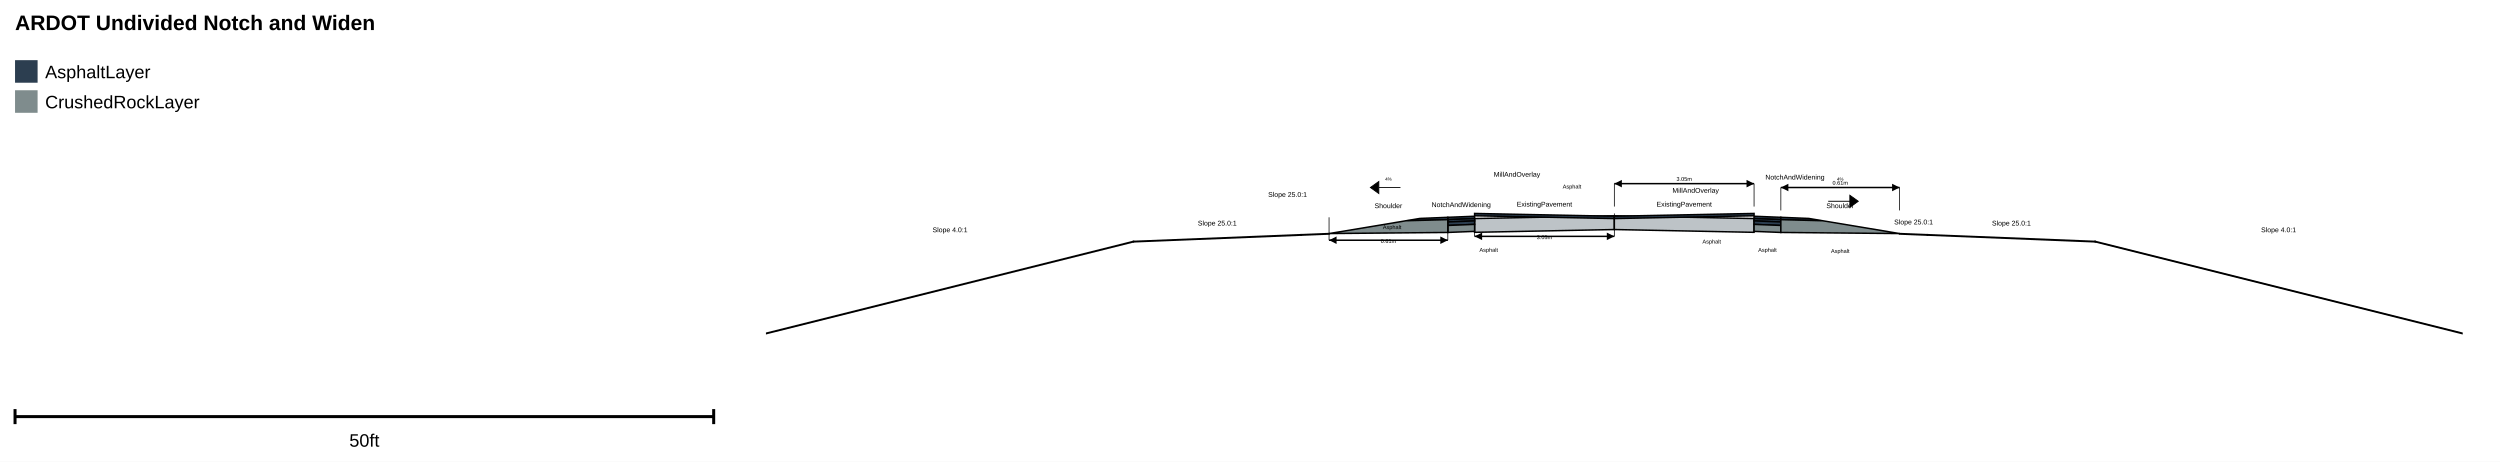
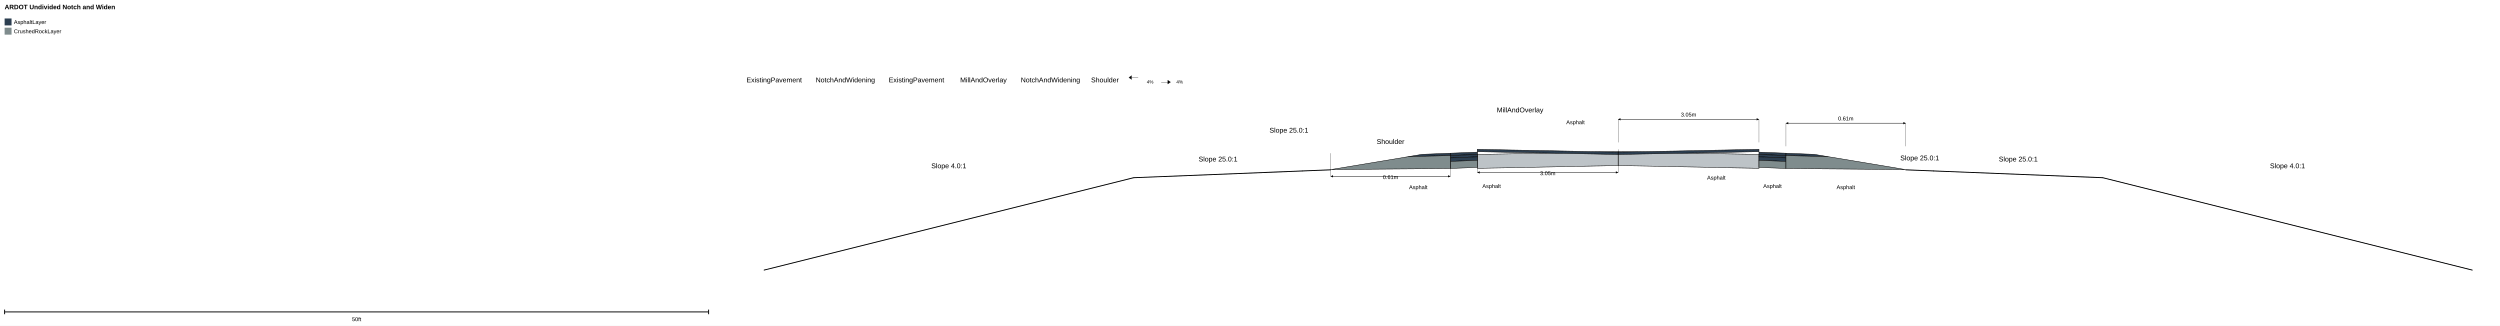
- <svg xmlns="http://www.w3.org/2000/svg" width="1662.2" height="307.0" viewBox="0 0 1662.2 307.0">
-   <rect width="1662.2" height="307.0" fill="white" />
+ <svg xmlns="http://www.w3.org/2000/svg" width="5412.0" height="705.2" viewBox="0 0 5412.0 705.2">
+   <rect width="5412.0" height="705.2" fill="white" />
  <g transform="scale(1,-1)">
-     <g transform="translate(0,-307.0)">
-       <polygon points="1073.34,163.54 1073.34,154.39 980.43,152.53 980.43,161.68" fill="#BDC3C7" stroke="black" stroke-width="1" />
-       <polygon points="1073.34,163.23 1073.34,161.68 980.43,163.54 980.43,165.09" fill="#2C3E50" stroke="black" stroke-width="1" />
-       <polygon points="980.43,163.23 980.43,161.68 971.92,161.34 962.63,160.97 962.63,162.52 971.92,162.89" fill="#2C3E50" stroke="black" stroke-width="1" />
-       <polygon points="980.43,161.68 980.43,160.13 971.92,159.79 962.63,159.42 962.63,160.97 971.92,161.34" fill="#2C3E50" stroke="black" stroke-width="1" />
-       <polygon points="980.43,160.13 980.43,157.81 971.92,157.47 962.63,157.10 962.63,159.42 971.92,159.79" fill="#2C3E50" stroke="black" stroke-width="1" />
-       <polygon points="980.43,157.81 980.43,153.16 971.92,152.82 962.63,152.45 962.63,157.10 971.92,157.47" fill="#7F8C8D" stroke="black" stroke-width="1" />
-       <polygon points="962.63,162.52 962.63,160.97 934.76,160.22 944.05,161.77" fill="#2C3E50" stroke="black" stroke-width="1" />
-       <polygon points="962.63,160.97 962.63,152.45 883.66,151.71 934.76,160.22" fill="#7F8C8D" stroke="black" stroke-width="1" />
-       <polygon points="883.66,151.71 883.66,151.40 865.08,150.66 865.08,150.96" fill="#BDC3C7" stroke="black" stroke-width="1" />
-       <polygon points="865.08,150.96 865.08,150.66 753.60,146.20 753.60,146.50" fill="#BDC3C7" stroke="black" stroke-width="1" />
-       <polygon points="753.60,146.50 753.60,146.20 509.76,85.24 509.76,85.54" fill="#BDC3C7" stroke="black" stroke-width="1" />
-       <polygon points="1073.34,163.54 1166.24,161.68 1166.24,152.53 1073.34,154.39" fill="#BDC3C7" stroke="black" stroke-width="1" />
-       <polygon points="1073.34,163.23 1166.24,165.09 1166.24,163.54 1073.34,161.68" fill="#2C3E50" stroke="black" stroke-width="1" />
-       <polygon points="1166.24,163.23 1174.76,162.89 1184.05,162.52 1184.05,160.97 1174.76,161.34 1166.24,161.68" fill="#2C3E50" stroke="black" stroke-width="1" />
-       <polygon points="1166.24,161.68 1174.76,161.34 1184.05,160.97 1184.05,159.42 1174.76,159.79 1166.24,160.13" fill="#2C3E50" stroke="black" stroke-width="1" />
-       <polygon points="1166.24,160.13 1174.76,159.79 1184.05,159.42 1184.05,157.10 1174.76,157.47 1166.24,157.81" fill="#2C3E50" stroke="black" stroke-width="1" />
-       <polygon points="1166.24,157.81 1174.76,157.47 1184.05,157.10 1184.05,152.45 1174.76,152.82 1166.24,153.16" fill="#7F8C8D" stroke="black" stroke-width="1" />
-       <polygon points="1184.05,162.52 1202.63,161.77 1211.92,160.22 1184.05,160.97" fill="#2C3E50" stroke="black" stroke-width="1" />
-       <polygon points="1184.05,160.97 1211.92,160.22 1263.01,151.71 1184.05,152.45" fill="#7F8C8D" stroke="black" stroke-width="1" />
-       <polygon points="1263.01,151.71 1281.59,150.96 1281.59,150.66 1263.01,151.40" fill="#BDC3C7" stroke="black" stroke-width="1" />
-       <polygon points="1281.59,150.96 1393.08,146.50 1393.08,146.20 1281.59,150.66" fill="#BDC3C7" stroke="black" stroke-width="1" />
-       <polygon points="1393.08,146.50 1636.92,85.54 1636.92,85.24 1393.08,146.20" fill="#BDC3C7" stroke="black" stroke-width="1" />
-       <text x="1026.88" y="169.63" font-family="Arial" font-size="4.6" text-anchor="middle" transform="translate(0,339.27) scale(1,-1)" fill="black">ExistingPavement</text>
-       <text x="1008.60" y="189.47" font-family="Arial" font-size="4.6" text-anchor="middle" transform="translate(0,378.94) scale(1,-1)" fill="black">MillAndOverlay</text>
-       <text x="971.53" y="169.32" font-family="Arial" font-size="4.6" text-anchor="middle" transform="translate(0,338.65) scale(1,-1)" fill="black">NotchAndWidening</text>
-       <text x="923.14" y="168.61" font-family="Arial" font-size="4.6" text-anchor="middle" transform="translate(0,337.22) scale(1,-1)" fill="black">Shoulder</text>
-       <text x="856.08" y="176.09" font-family="Arial" font-size="4.6" text-anchor="middle" transform="translate(0,352.18) scale(1,-1)" fill="black">Slope 25.0:1</text>
-       <text x="809.34" y="157.06" font-family="Arial" font-size="4.6" text-anchor="middle" transform="translate(0,314.12) scale(1,-1)" fill="black">Slope 25.0:1</text>
-       <text x="631.68" y="152.60" font-family="Arial" font-size="4.6" text-anchor="middle" transform="translate(0,305.20) scale(1,-1)" fill="black">Slope 4.0:1</text>
-       <text x="1119.79" y="169.63" font-family="Arial" font-size="4.6" text-anchor="middle" transform="translate(0,339.27) scale(1,-1)" fill="black">ExistingPavement</text>
-       <text x="1127.41" y="178.80" font-family="Arial" font-size="4.6" text-anchor="middle" transform="translate(0,357.60) scale(1,-1)" fill="black">MillAndOverlay</text>
-       <text x="1193.43" y="187.61" font-family="Arial" font-size="4.6" text-anchor="middle" transform="translate(0,375.22) scale(1,-1)" fill="black">NotchAndWidening</text>
-       <text x="1223.53" y="168.61" font-family="Arial" font-size="4.6" text-anchor="middle" transform="translate(0,337.22) scale(1,-1)" fill="black">Shoulder</text>
-       <text x="1272.30" y="157.80" font-family="Arial" font-size="4.6" text-anchor="middle" transform="translate(0,315.61) scale(1,-1)" fill="black">Slope 25.0:1</text>
-       <text x="1337.34" y="157.06" font-family="Arial" font-size="4.6" text-anchor="middle" transform="translate(0,314.12) scale(1,-1)" fill="black">Slope 25.0:1</text>
-       <text x="1515.00" y="152.60" font-family="Arial" font-size="4.6" text-anchor="middle" transform="translate(0,305.20) scale(1,-1)" fill="black">Slope 4.0:1</text>
-       <g id="dimension-e1a2a95c">
-         <line x1="1073.34" y1="165.09" x2="1073.34" y2="149.85" stroke="black" stroke-width="0.5" />
-         <line x1="980.43" y1="165.09" x2="980.43" y2="149.85" stroke="black" stroke-width="0.5" />
-         <line x1="1073.34" y1="149.85" x2="980.43" y2="149.85" stroke="black" stroke-width="1" />
-         <polygon points="1073.34,149.85 1068.34,147.35 1068.34,152.35" fill="black" transform="rotate(360.0,1073.34,149.85)" />
-         <polygon points="980.43,149.85 975.43,147.35 975.43,152.35" fill="black" transform="rotate(180.0,980.43,149.85)" />
-         <text x="1026.88" y="148.02" font-family="Arial" font-size="3.7" text-anchor="middle" transform="translate(0,296.03) scale(1,-1)" fill="black">3.05m</text>
+     <g transform="translate(0,-705.2)">
+       <polygon points="3503.02,376.88 3503.02,346.88 3198.22,340.78 3198.22,370.78" fill="#BDC3C7" stroke="black" stroke-width="1" />
+       <polygon points="3503.02,375.86 3503.02,370.78 3198.22,376.88 3198.22,381.96" fill="#2C3E50" stroke="black" stroke-width="1" />
+       <polygon points="3198.22,375.86 3198.22,370.78 3170.28,369.67 3139.80,368.45 3139.80,373.53 3170.28,374.75" fill="#2C3E50" stroke="black" stroke-width="1" />
+       <polygon points="3198.22,370.78 3198.22,365.70 3170.28,364.59 3139.80,363.37 3139.80,368.45 3170.28,369.67" fill="#2C3E50" stroke="black" stroke-width="1" />
+       <polygon points="3198.22,365.70 3198.22,358.08 3170.28,356.97 3139.80,355.75 3139.80,363.37 3170.28,364.59" fill="#2C3E50" stroke="black" stroke-width="1" />
+       <polygon points="3198.22,358.08 3198.22,342.84 3170.28,341.73 3139.80,340.51 3139.80,355.75 3170.28,356.97" fill="#7F8C8D" stroke="black" stroke-width="1" />
+       <polygon points="3139.80,373.53 3139.80,368.45 3048.36,366.01 3078.84,371.09" fill="#2C3E50" stroke="black" stroke-width="1" />
+       <polygon points="3139.80,368.45 3139.80,340.51 2880.72,338.07 3048.36,366.01" fill="#7F8C8D" stroke="black" stroke-width="1" />
+       <polygon points="2880.72,338.07 2880.72,337.07 2819.76,334.63 2819.76,335.63" fill="#BDC3C7" stroke="black" stroke-width="1" />
+       <polygon points="2819.76,335.63 2819.76,334.63 2454.00,320.00 2454.00,321.00" fill="#BDC3C7" stroke="black" stroke-width="1" />
+       <polygon points="2454.00,321.00 2454.00,320.00 1654.00,120.00 1654.00,121.00" fill="#BDC3C7" stroke="black" stroke-width="1" />
+       <polygon points="3503.02,376.88 3807.82,370.78 3807.82,340.78 3503.02,346.88" fill="#BDC3C7" stroke="black" stroke-width="1" />
+       <polygon points="3503.02,375.86 3807.82,381.96 3807.82,376.88 3503.02,370.78" fill="#2C3E50" stroke="black" stroke-width="1" />
+       <polygon points="3807.82,375.86 3835.76,374.75 3866.24,373.53 3866.24,368.45 3835.76,369.67 3807.82,370.78" fill="#2C3E50" stroke="black" stroke-width="1" />
+       <polygon points="3807.82,370.78 3835.76,369.67 3866.24,368.45 3866.24,363.37 3835.76,364.59 3807.82,365.70" fill="#2C3E50" stroke="black" stroke-width="1" />
+       <polygon points="3807.82,365.70 3835.76,364.59 3866.24,363.37 3866.24,355.75 3835.76,356.97 3807.82,358.08" fill="#2C3E50" stroke="black" stroke-width="1" />
+       <polygon points="3807.82,358.08 3835.76,356.97 3866.24,355.75 3866.24,340.51 3835.76,341.73 3807.82,342.84" fill="#7F8C8D" stroke="black" stroke-width="1" />
+       <polygon points="3866.24,373.53 3927.20,371.09 3957.68,366.01 3866.24,368.45" fill="#2C3E50" stroke="black" stroke-width="1" />
+       <polygon points="3866.24,368.45 3957.68,366.01 4125.32,338.07 3866.24,340.51" fill="#7F8C8D" stroke="black" stroke-width="1" />
+       <polygon points="4125.32,338.07 4186.28,335.63 4186.28,334.63 4125.32,337.07" fill="#BDC3C7" stroke="black" stroke-width="1" />
+       <polygon points="4186.28,335.63 4552.04,321.00 4552.04,320.00 4186.28,334.63" fill="#BDC3C7" stroke="black" stroke-width="1" />
+       <polygon points="4552.04,321.00 5352.04,121.00 5352.04,120.00 4552.04,320.00" fill="#BDC3C7" stroke="black" stroke-width="1" />
+       <text x="1676.00" y="526.96" font-family="Arial" font-size="15.0" text-anchor="middle" transform="translate(0,1053.92) scale(1,-1)" fill="black">ExistingPavement</text>
+       <text x="3290.62" y="461.96" font-family="Arial" font-size="15.0" text-anchor="middle" transform="translate(0,923.92) scale(1,-1)" fill="black">MillAndOverlay</text>
+       <text x="1830.00" y="526.96" font-family="Arial" font-size="15.0" text-anchor="middle" transform="translate(0,1053.92) scale(1,-1)" fill="black">NotchAndWidening</text>
+       <text x="3010.26" y="393.53" font-family="Arial" font-size="15.0" text-anchor="middle" transform="translate(0,787.05) scale(1,-1)" fill="black">Shoulder</text>
+       <text x="2790.24" y="418.07" font-family="Arial" font-size="15.0" text-anchor="middle" transform="translate(0,836.14) scale(1,-1)" fill="black">Slope 25.0:1</text>
+       <text x="2636.88" y="355.63" font-family="Arial" font-size="15.0" text-anchor="middle" transform="translate(0,711.26) scale(1,-1)" fill="black">Slope 25.0:1</text>
+       <text x="2054.00" y="341.00" font-family="Arial" font-size="15.0" text-anchor="middle" transform="translate(0,682.00) scale(1,-1)" fill="black">Slope 4.0:1</text>
+       <text x="1984.00" y="526.96" font-family="Arial" font-size="15.0" text-anchor="middle" transform="translate(0,1053.92) scale(1,-1)" fill="black">ExistingPavement</text>
+       <text x="2129.00" y="526.96" font-family="Arial" font-size="15.0" text-anchor="middle" transform="translate(0,1053.92) scale(1,-1)" fill="black">MillAndOverlay</text>
+       <text x="2274.00" y="526.96" font-family="Arial" font-size="15.0" text-anchor="middle" transform="translate(0,1053.92) scale(1,-1)" fill="black">NotchAndWidening</text>
+       <text x="2392.00" y="526.96" font-family="Arial" font-size="15.0" text-anchor="middle" transform="translate(0,1053.92) scale(1,-1)" fill="black">Shoulder</text>
+       <text x="4155.80" y="358.07" font-family="Arial" font-size="15.0" text-anchor="middle" transform="translate(0,716.14) scale(1,-1)" fill="black">Slope 25.0:1</text>
+       <text x="4369.16" y="355.63" font-family="Arial" font-size="15.0" text-anchor="middle" transform="translate(0,711.26) scale(1,-1)" fill="black">Slope 25.0:1</text>
+       <text x="4952.04" y="341.00" font-family="Arial" font-size="15.0" text-anchor="middle" transform="translate(0,682.00) scale(1,-1)" fill="black">Slope 4.0:1</text>
+       <g id="dimension-5822a05e">
+         <line x1="3503.02" y1="381.96" x2="3503.02" y2="331.96" stroke="black" stroke-width="0.5" />
+         <line x1="3198.22" y1="381.96" x2="3198.22" y2="331.96" stroke="black" stroke-width="0.5" />
+         <line x1="3503.02" y1="331.96" x2="3198.22" y2="331.96" stroke="black" stroke-width="1" />
+         <polygon points="3503.02,331.96 3498.02,329.46 3498.02,334.46" fill="black" transform="rotate(360.0,3503.02,331.96)" />
+         <polygon points="3198.22,331.96 3193.22,329.46 3193.22,334.46" fill="black" transform="rotate(180.0,3198.22,331.96)" />
+         <text x="3350.62" y="325.96" font-family="Arial" font-size="12.0" text-anchor="middle" transform="translate(0,651.92) scale(1,-1)" fill="black">3.05m</text>
      </g>
-       <text x="1045.17" y="181.67" font-family="Arial" font-size="3.7" text-anchor="middle" transform="translate(0,363.34) scale(1,-1)" fill="black">Asphalt</text>
-       <text x="989.82" y="139.55" font-family="Arial" font-size="3.7" text-anchor="middle" transform="translate(0,279.10) scale(1,-1)" fill="black">Asphalt</text>
-       <g id="dimension-7b628bfb">
-         <line x1="962.63" y1="162.52" x2="962.63" y2="147.28" stroke="black" stroke-width="0.5" />
-         <line x1="883.66" y1="162.52" x2="883.66" y2="147.28" stroke="black" stroke-width="0.5" />
-         <line x1="962.63" y1="147.28" x2="883.66" y2="147.28" stroke="black" stroke-width="1" />
-         <polygon points="962.63,147.28 957.63,144.78 957.63,149.78" fill="black" transform="rotate(360.0,962.63,147.28)" />
-         <polygon points="883.66,147.28 878.66,144.78 878.66,149.78" fill="black" transform="rotate(180.0,883.66,147.28)" />
-         <text x="923.14" y="145.45" font-family="Arial" font-size="3.7" text-anchor="middle" transform="translate(0,290.89) scale(1,-1)" fill="black">0.61m</text>
+       <text x="3410.62" y="436.37" font-family="Arial" font-size="12.0" text-anchor="middle" transform="translate(0,872.74) scale(1,-1)" fill="black">Asphalt</text>
+       <text x="3229.01" y="298.19" font-family="Arial" font-size="12.0" text-anchor="middle" transform="translate(0,596.37) scale(1,-1)" fill="black">Asphalt</text>
+       <g id="dimension-9980c642">
+         <line x1="3139.80" y1="373.53" x2="3139.80" y2="323.53" stroke="black" stroke-width="0.5" />
+         <line x1="2880.72" y1="373.53" x2="2880.72" y2="323.53" stroke="black" stroke-width="0.5" />
+         <line x1="3139.80" y1="323.53" x2="2880.72" y2="323.53" stroke="black" stroke-width="1" />
+         <polygon points="3139.80,323.53 3134.80,321.03 3134.80,326.03" fill="black" transform="rotate(360.0,3139.80,323.53)" />
+         <polygon points="2880.72,323.53 2875.72,321.03 2875.72,326.03" fill="black" transform="rotate(180.0,2880.72,323.53)" />
+         <text x="3010.26" y="317.53" font-family="Arial" font-size="12.0" text-anchor="middle" transform="translate(0,635.05) scale(1,-1)" fill="black">0.61m</text>
      </g>
-       <g id="symbol-f9cf1fdd" transform="translate(923.14,182.33) scale(0.8) rotate(-180.0)">
+       <g id="symbol-e67ffd4c" transform="translate(2455.89,537.35) scale(0.8) rotate(-180.0)">
        <g>
          <path d="M -10,0 L 8,0 L 8,-5 L 15,0 L 8,5 L 8,0 Z" fill="black" stroke="black" stroke-width="0.75" />
        </g>
      </g>
-       <text x="923.14" y="186.90" font-family="Arial" font-size="3.0" text-anchor="middle" transform="translate(0,373.80) scale(1,-1)" fill="black">4%</text>
-       <text x="925.58" y="154.67" font-family="Arial" font-size="3.7" text-anchor="middle" transform="translate(0,309.35) scale(1,-1)" fill="black">Asphalt</text>
-       <g id="dimension-0e0b8ba2">
-         <line x1="1073.34" y1="169.66" x2="1073.34" y2="184.90" stroke="black" stroke-width="0.5" />
-         <line x1="1166.24" y1="169.66" x2="1166.24" y2="184.90" stroke="black" stroke-width="0.5" />
-         <line x1="1073.34" y1="184.90" x2="1166.24" y2="184.90" stroke="black" stroke-width="1" />
-         <polygon points="1073.34,184.90 1068.34,182.40 1068.34,187.40" fill="black" transform="rotate(180.0,1073.34,184.90)" />
-         <polygon points="1166.24,184.90 1161.24,182.40 1161.24,187.40" fill="black" transform="rotate(0.0,1166.24,184.90)" />
-         <text x="1119.79" y="186.73" font-family="Arial" font-size="3.7" text-anchor="middle" transform="translate(0,373.45) scale(1,-1)" fill="black">3.05m</text>
+       <text x="2489.78" y="524.46" font-family="Arial" font-size="10.0" text-anchor="middle" transform="translate(0,1048.92) scale(1,-1)" fill="black">4%</text>
+       <text x="3070.26" y="295.80" font-family="Arial" font-size="12.0" text-anchor="middle" transform="translate(0,591.60) scale(1,-1)" fill="black">Asphalt</text>
+       <g id="dimension-e78e6e7b">
+         <line x1="3503.02" y1="396.96" x2="3503.02" y2="446.96" stroke="black" stroke-width="0.5" />
+         <line x1="3807.82" y1="396.96" x2="3807.82" y2="446.96" stroke="black" stroke-width="0.5" />
+         <line x1="3503.02" y1="446.96" x2="3807.82" y2="446.96" stroke="black" stroke-width="1" />
+         <polygon points="3503.02,446.96 3498.02,444.46 3498.02,449.46" fill="black" transform="rotate(180.0,3503.02,446.96)" />
+         <polygon points="3807.82,446.96 3802.82,444.46 3802.82,449.46" fill="black" transform="rotate(0.0,3807.82,446.96)" />
+         <text x="3655.42" y="452.96" font-family="Arial" font-size="12.0" text-anchor="middle" transform="translate(0,905.92) scale(1,-1)" fill="black">3.05m</text>
      </g>
-       <text x="1138.08" y="145.09" font-family="Arial" font-size="3.7" text-anchor="middle" transform="translate(0,290.19) scale(1,-1)" fill="black">Asphalt</text>
-       <text x="1175.14" y="139.55" font-family="Arial" font-size="3.7" text-anchor="middle" transform="translate(0,279.10) scale(1,-1)" fill="black">Asphalt</text>
-       <g id="dimension-ef4e0425">
-         <line x1="1184.05" y1="167.09" x2="1184.05" y2="182.33" stroke="black" stroke-width="0.5" />
-         <line x1="1263.01" y1="167.09" x2="1263.01" y2="182.33" stroke="black" stroke-width="0.5" />
-         <line x1="1184.05" y1="182.33" x2="1263.01" y2="182.33" stroke="black" stroke-width="1" />
-         <polygon points="1184.05,182.33 1179.05,179.83 1179.05,184.83" fill="black" transform="rotate(180.0,1184.05,182.33)" />
-         <polygon points="1263.01,182.33 1258.01,179.83 1258.01,184.83" fill="black" transform="rotate(0.0,1263.01,182.33)" />
-         <text x="1223.53" y="184.16" font-family="Arial" font-size="3.7" text-anchor="middle" transform="translate(0,368.31) scale(1,-1)" fill="black">0.61m</text>
+       <text x="3715.42" y="316.37" font-family="Arial" font-size="12.0" text-anchor="middle" transform="translate(0,632.74) scale(1,-1)" fill="black">Asphalt</text>
+       <text x="3837.03" y="298.19" font-family="Arial" font-size="12.0" text-anchor="middle" transform="translate(0,596.37) scale(1,-1)" fill="black">Asphalt</text>
+       <g id="dimension-b9c3c96d">
+         <line x1="3866.24" y1="388.53" x2="3866.24" y2="438.53" stroke="black" stroke-width="0.5" />
+         <line x1="4125.32" y1="388.53" x2="4125.32" y2="438.53" stroke="black" stroke-width="0.5" />
+         <line x1="3866.24" y1="438.53" x2="4125.32" y2="438.53" stroke="black" stroke-width="1" />
+         <polygon points="3866.24,438.53 3861.24,436.03 3861.24,441.03" fill="black" transform="rotate(180.0,3866.24,438.53)" />
+         <polygon points="4125.32,438.53 4120.32,436.03 4120.32,441.03" fill="black" transform="rotate(0.0,4125.32,438.53)" />
+         <text x="3995.78" y="444.53" font-family="Arial" font-size="12.0" text-anchor="middle" transform="translate(0,889.05) scale(1,-1)" fill="black">0.61m</text>
      </g>
-       <g id="symbol-47aad226" transform="translate(1223.53,173.18) scale(0.8) rotate(-0.0)">
+       <g id="symbol-35918e14" transform="translate(2521.78,527.46) scale(0.8) rotate(-0.0)">
        <g>
          <path d="M -10,0 L 8,0 L 8,-5 L 15,0 L 8,5 L 8,0 Z" fill="black" stroke="black" stroke-width="0.75" />
        </g>
      </g>
-       <text x="1223.53" y="186.90" font-family="Arial" font-size="3.0" text-anchor="middle" transform="translate(0,373.80) scale(1,-1)" fill="black">4%</text>
-       <text x="1223.53" y="138.82" font-family="Arial" font-size="3.7" text-anchor="middle" transform="translate(0,277.65) scale(1,-1)" fill="black">Asphalt</text>
+       <text x="2553.78" y="524.46" font-family="Arial" font-size="10.0" text-anchor="middle" transform="translate(0,1048.92) scale(1,-1)" fill="black">4%</text>
+       <text x="3995.78" y="295.80" font-family="Arial" font-size="12.0" text-anchor="middle" transform="translate(0,591.60) scale(1,-1)" fill="black">Asphalt</text>
    </g>
  </g>
  <text x="10" y="20" font-family="Arial" font-size="14" font-weight="bold">ARDOT Undivided Notch and Widen</text>
  <rect x="10" y="40" width="15" height="15" fill="#2C3E50" />
  <text x="30" y="52" font-family="Arial" font-size="12">AsphaltLayer</text>
  <rect x="10" y="60" width="15" height="15" fill="#7F8C8D" />
  <text x="30" y="72" font-family="Arial" font-size="12">CrushedRockLayer</text>
-   <line x1="10" y1="276.995" x2="474.515" y2="276.995" stroke="black" stroke-width="2" />
-   <line x1="10" y1="271.995" x2="10" y2="281.995" stroke="black" stroke-width="2" />
-   <line x1="474.515" y1="271.995" x2="474.515" y2="281.995" stroke="black" stroke-width="2" />
-   <text x="242.258" y="296.995" font-family="Arial" font-size="12" text-anchor="middle">50ft</text>
+   <line x1="10" y1="675.237" x2="1534" y2="675.237" stroke="black" stroke-width="2" />
+   <line x1="10" y1="670.237" x2="10" y2="680.237" stroke="black" stroke-width="2" />
+   <line x1="1534" y1="670.237" x2="1534" y2="680.237" stroke="black" stroke-width="2" />
+   <text x="772" y="695.237" font-family="Arial" font-size="12" text-anchor="middle">50ft</text>
</svg>
